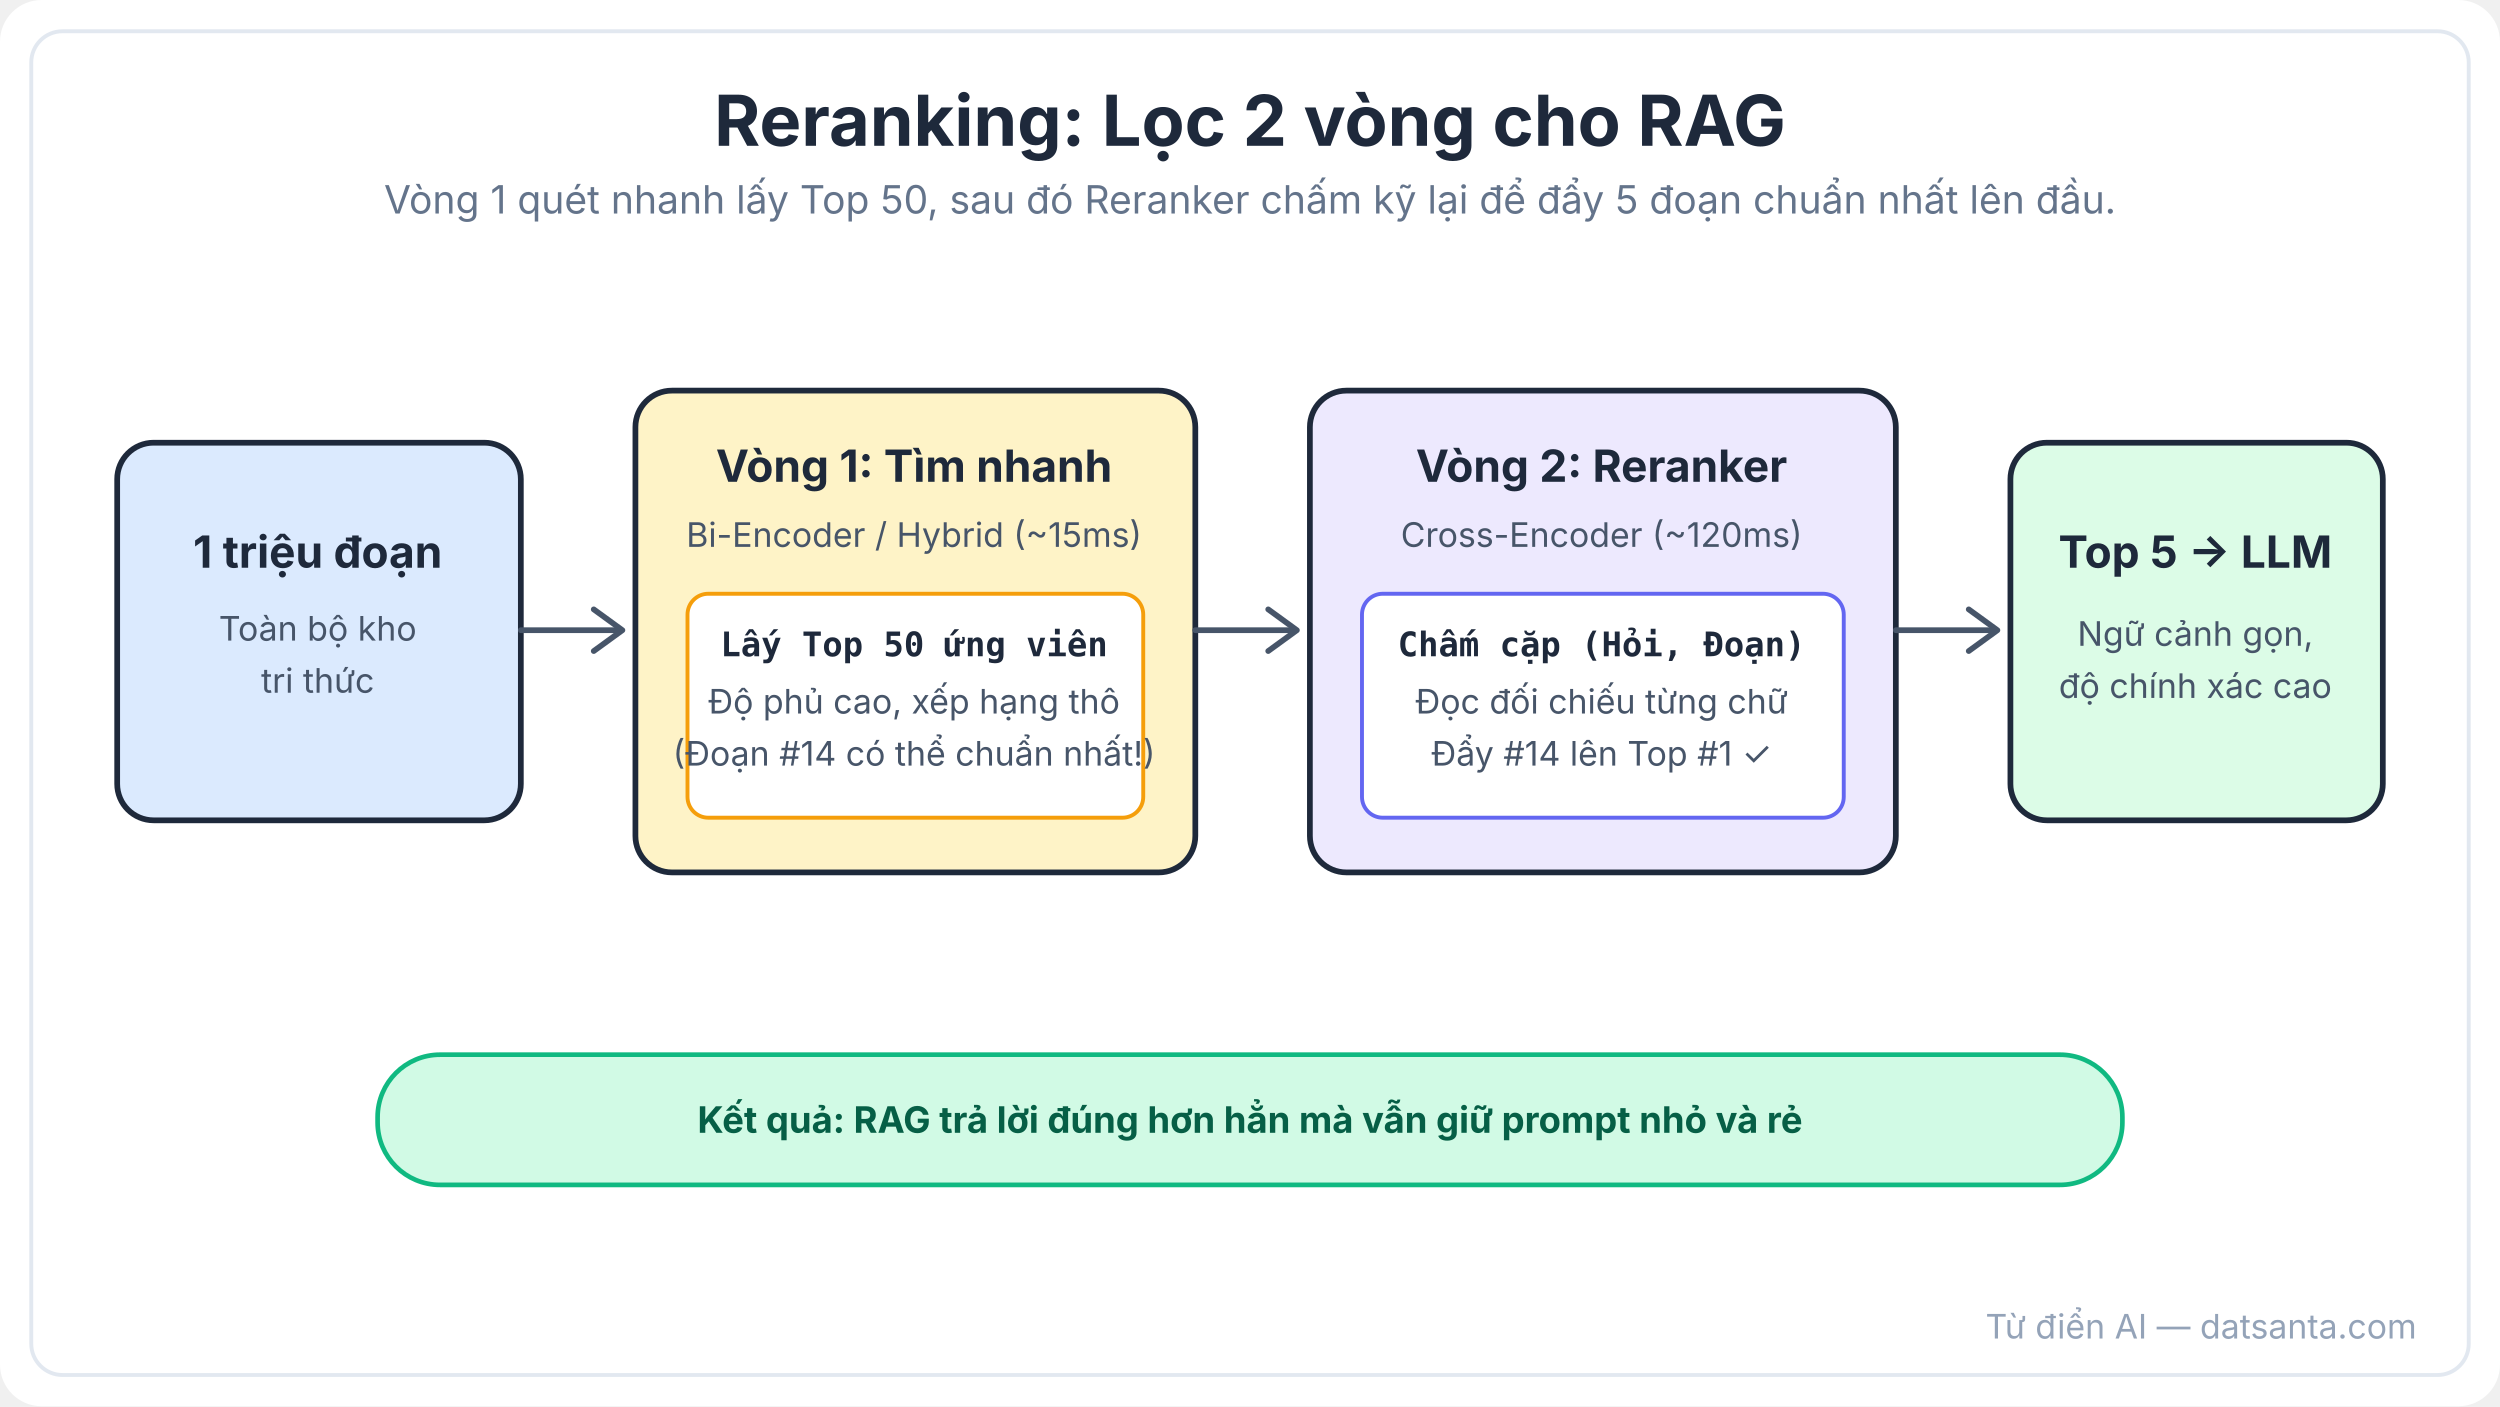
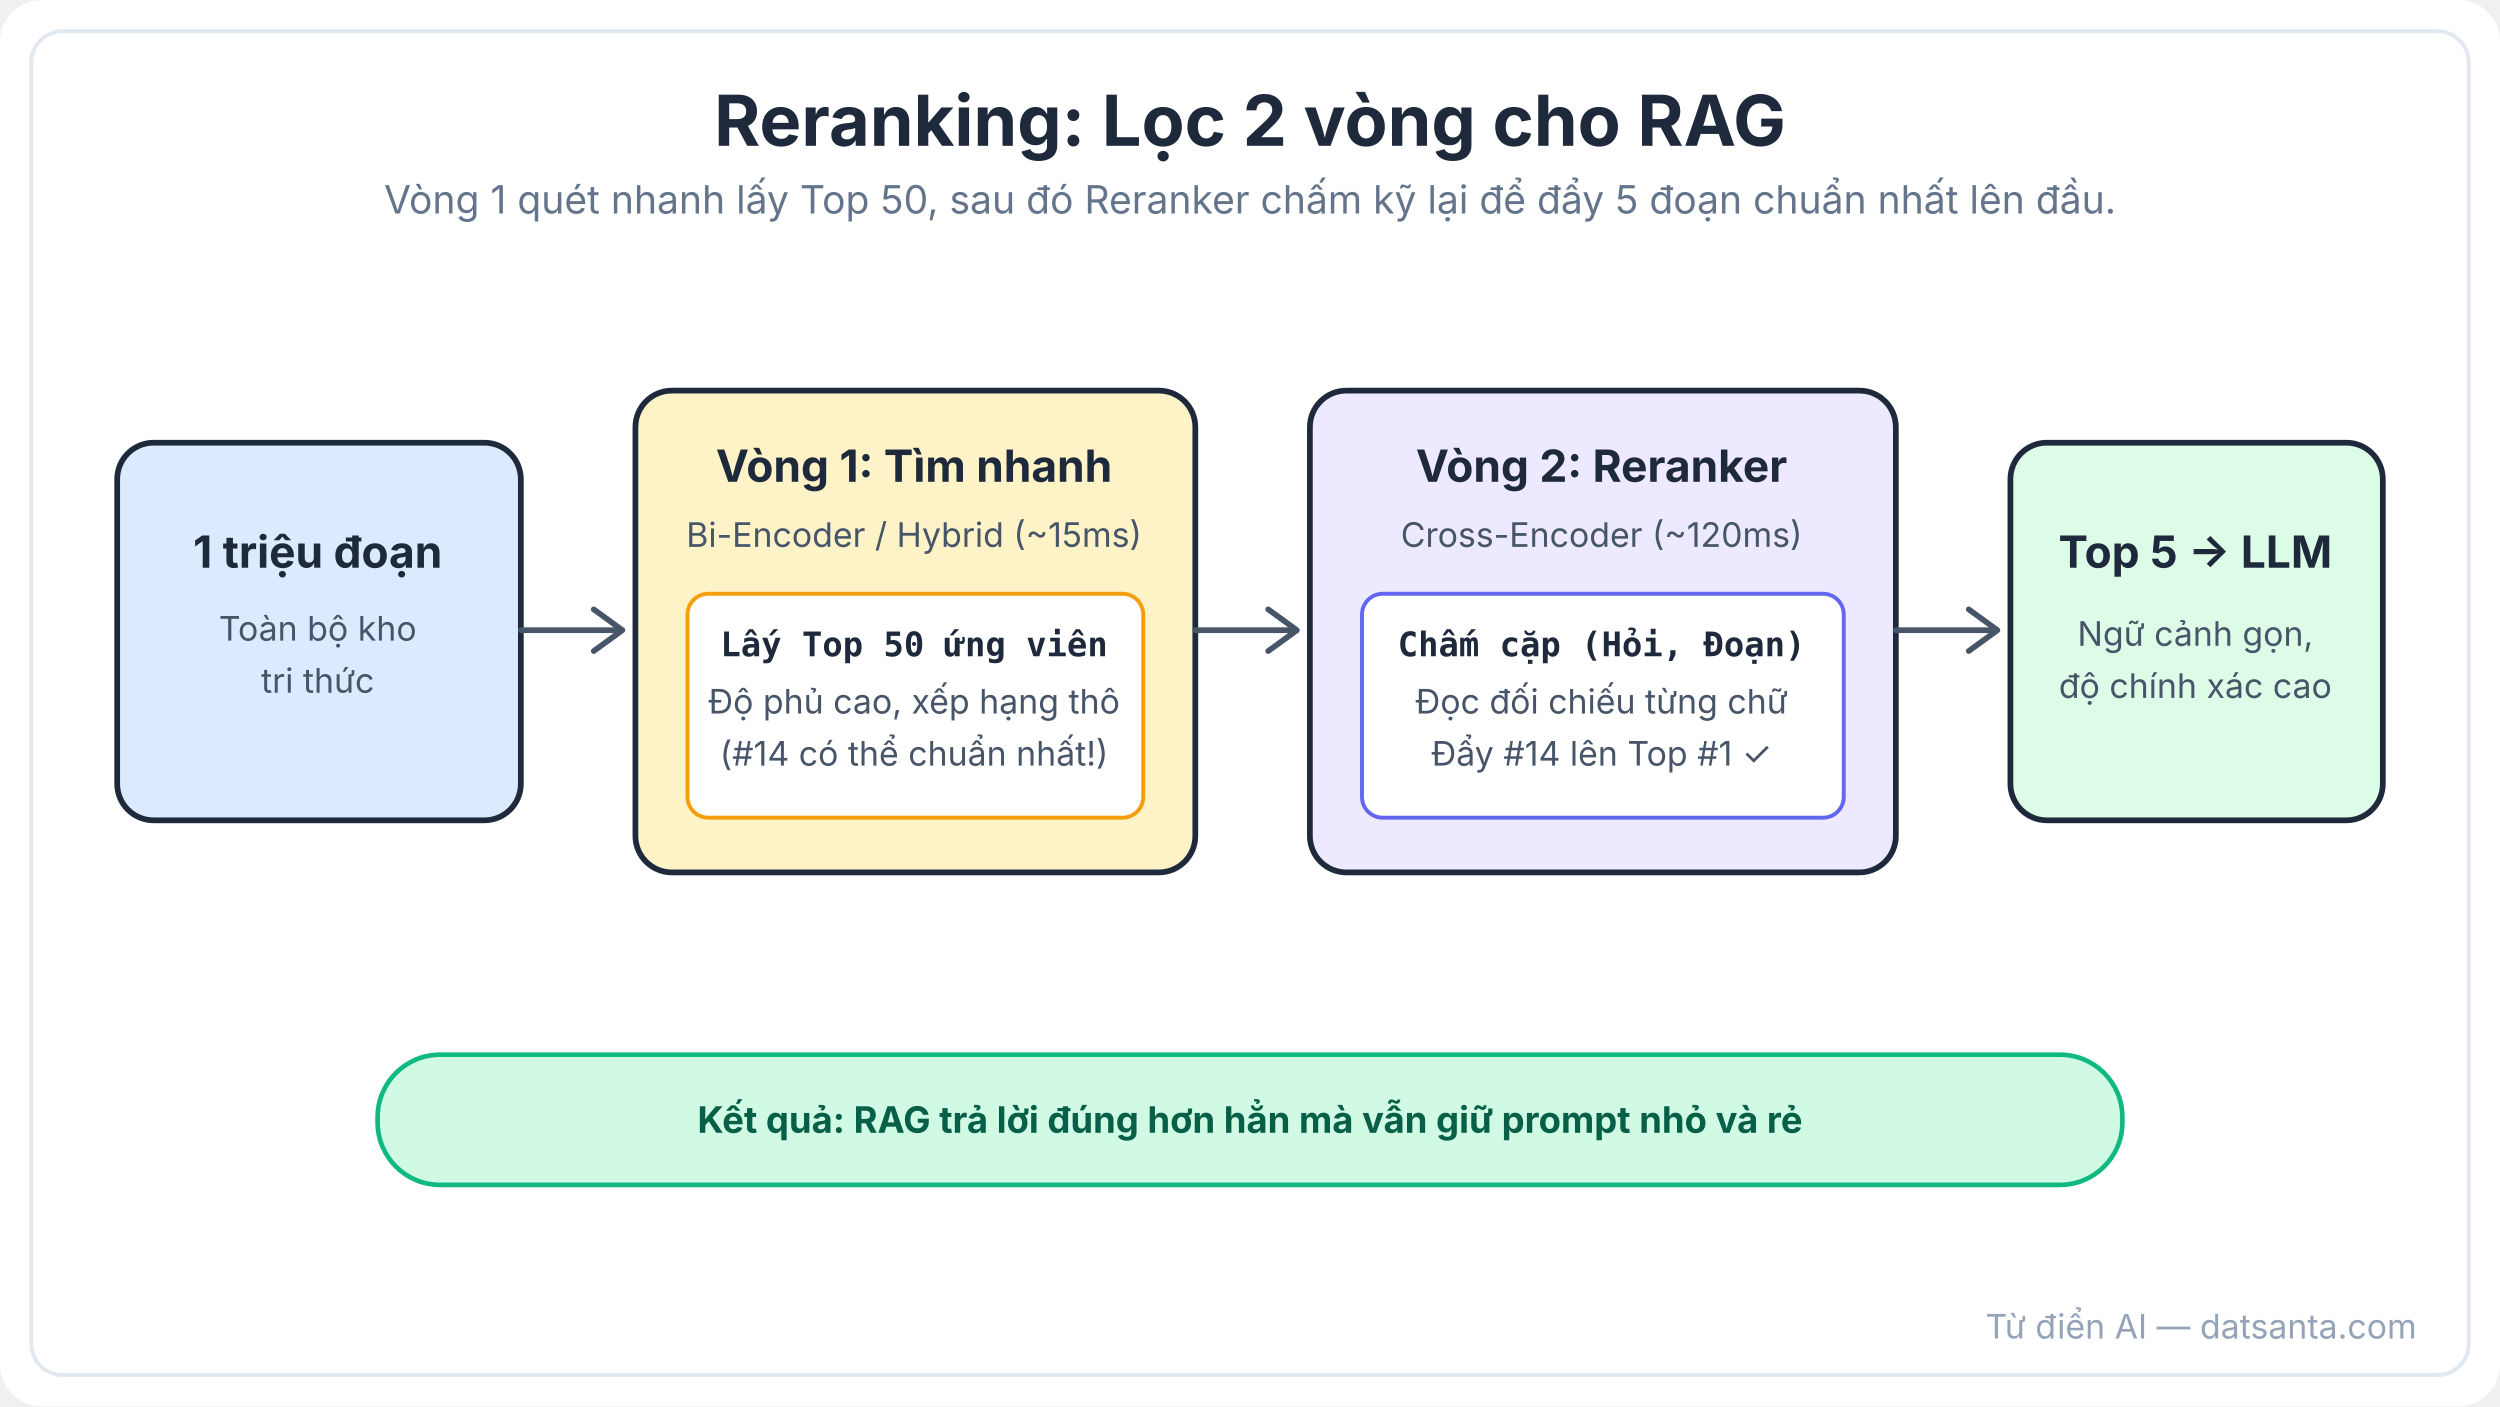
<svg xmlns="http://www.w3.org/2000/svg" viewBox="0 0 960 540" width="960" height="540" role="img" aria-label="Tìm kiếm 2 vòng với Reranking">
  <defs>
    <style>
      .bg { fill: #ffffff; }
      .title { font-family: "Virgil", "Segoe Print", system-ui, -apple-system, sans-serif; font-size: 27px; font-weight: 700; fill: #1e293b; }
      .subtitle { font-family: system-ui, -apple-system, sans-serif; font-size: 15px; fill: #64748b; }
      .box-title { font-family: system-ui, -apple-system, sans-serif; font-size: 17px; font-weight: 700; fill: #1e293b; }
      .box-sub { font-family: system-ui, -apple-system, sans-serif; font-size: 13px; fill: #475569; }
      .mono { font-family: ui-monospace, SFMono-Regular, Menlo, monospace; font-size: 13px; font-weight: 700; fill: #1e293b; }
      .badge { font-family: system-ui, -apple-system, sans-serif; font-size: 14px; font-weight: 700; fill: #065f46; }
      .footer { font-family: system-ui, -apple-system, sans-serif; font-size: 13px; fill: #94a3b8; }
      .stroke-main { stroke: #1e293b; stroke-width: 2.2; stroke-linecap: round; stroke-linejoin: round; }
      .arrow { stroke: #475569; stroke-width: 2.2; fill: none; stroke-linecap: round; stroke-linejoin: round; }
    </style>
  </defs>
  <rect class="bg" x="0" y="0" width="960" height="540" rx="16" />
  <rect x="12" y="12" width="936" height="516" rx="12" fill="none" stroke="#e2e8f0" stroke-width="1.5" />
  <text class="title" x="480" y="56" text-anchor="middle">Reranking: Lọc 2 vòng cho RAG</text>
  <text class="subtitle" x="480" y="82" text-anchor="middle">Vòng 1 quét nhanh lấy Top 50, sau đó Reranker chấm kỹ lại để đẩy 5 đoạn chuẩn nhất lên đầu.</text>
  <rect x="45" y="170" width="155" height="145" rx="14" fill="#dbeafe" class="stroke-main" />
  <text class="box-title" x="122" y="218" text-anchor="middle">1 triệu đoạn</text>
  <text class="box-sub" x="122" y="246" text-anchor="middle">Toàn bộ kho</text>
  <text class="box-sub" x="122" y="266" text-anchor="middle">tri thức</text>
  <line class="arrow" x1="200" y1="242" x2="238" y2="242" />
  <polyline class="arrow" points="228,234 239,242 228,250" />
  <rect x="244" y="150" width="215" height="185" rx="14" fill="#fef3c7" class="stroke-main" />
  <text class="box-title" x="351" y="185" text-anchor="middle">Vòng 1: Tìm nhanh</text>
  <text class="box-sub" x="351" y="210" text-anchor="middle">Bi-Encoder / Hybrid (~15ms)</text>
  <rect x="264" y="228" width="175" height="86" rx="8" fill="#ffffff" stroke="#f59e0b" stroke-width="1.5" />
  <text class="mono" x="351" y="252" text-anchor="middle">Lấy Top 50 ứng viên</text>
  <text class="box-sub" x="351" y="274" text-anchor="middle">Độ phủ cao, xếp hạng thô</text>
-   <text class="box-sub" x="351" y="294" text-anchor="middle">(Đoạn #14 có thể chuẩn nhất!)</text>
+   <text class="box-sub" x="351" y="294" text-anchor="middle">(#14 có thể chuẩn nhất!)</text>
  <line class="arrow" x1="459" y1="242" x2="497" y2="242" />
  <polyline class="arrow" points="487,234 498,242 487,250" />
  <rect x="503" y="150" width="225" height="185" rx="14" fill="#ede9fe" class="stroke-main" />
  <text class="box-title" x="615" y="185" text-anchor="middle">Vòng 2: Reranker</text>
  <text class="box-sub" x="615" y="210" text-anchor="middle">Cross-Encoder (~120ms)</text>
  <rect x="523" y="228" width="185" height="86" rx="8" fill="#ffffff" stroke="#6366f1" stroke-width="1.5" />
  <text class="mono" x="615" y="252" text-anchor="middle">Chấm cặp (Hỏi, Đoạn)</text>
  <text class="box-sub" x="615" y="274" text-anchor="middle">Đọc đối chiếu từng chữ</text>
  <text class="box-sub" x="615" y="294" text-anchor="middle">Đẩy #14 lên Top #1 ✓</text>
  <line class="arrow" x1="728" y1="242" x2="766" y2="242" />
  <polyline class="arrow" points="756,234 767,242 756,250" />
  <rect x="772" y="170" width="143" height="145" rx="14" fill="#dcfce7" class="stroke-main" />
  <text class="box-title" x="843" y="218" text-anchor="middle">Top 5 → LLM</text>
  <text class="box-sub" x="843" y="248" text-anchor="middle">Ngữ cảnh gọn,</text>
  <text class="box-sub" x="843" y="268" text-anchor="middle">độ chính xác cao</text>
  <rect x="145" y="405" width="670" height="50" rx="24" fill="#d1fae5" stroke="#10b981" stroke-width="1.8" />
  <text class="badge" x="480" y="435" text-anchor="middle">Kết quả: RAG trả lời đúng hơn hẳn mà vẫn giữ prompt nhỏ và rẻ</text>
  <text class="footer" x="928" y="514" text-anchor="end">Từ điển AI — datsanta.com</text>
</svg>
